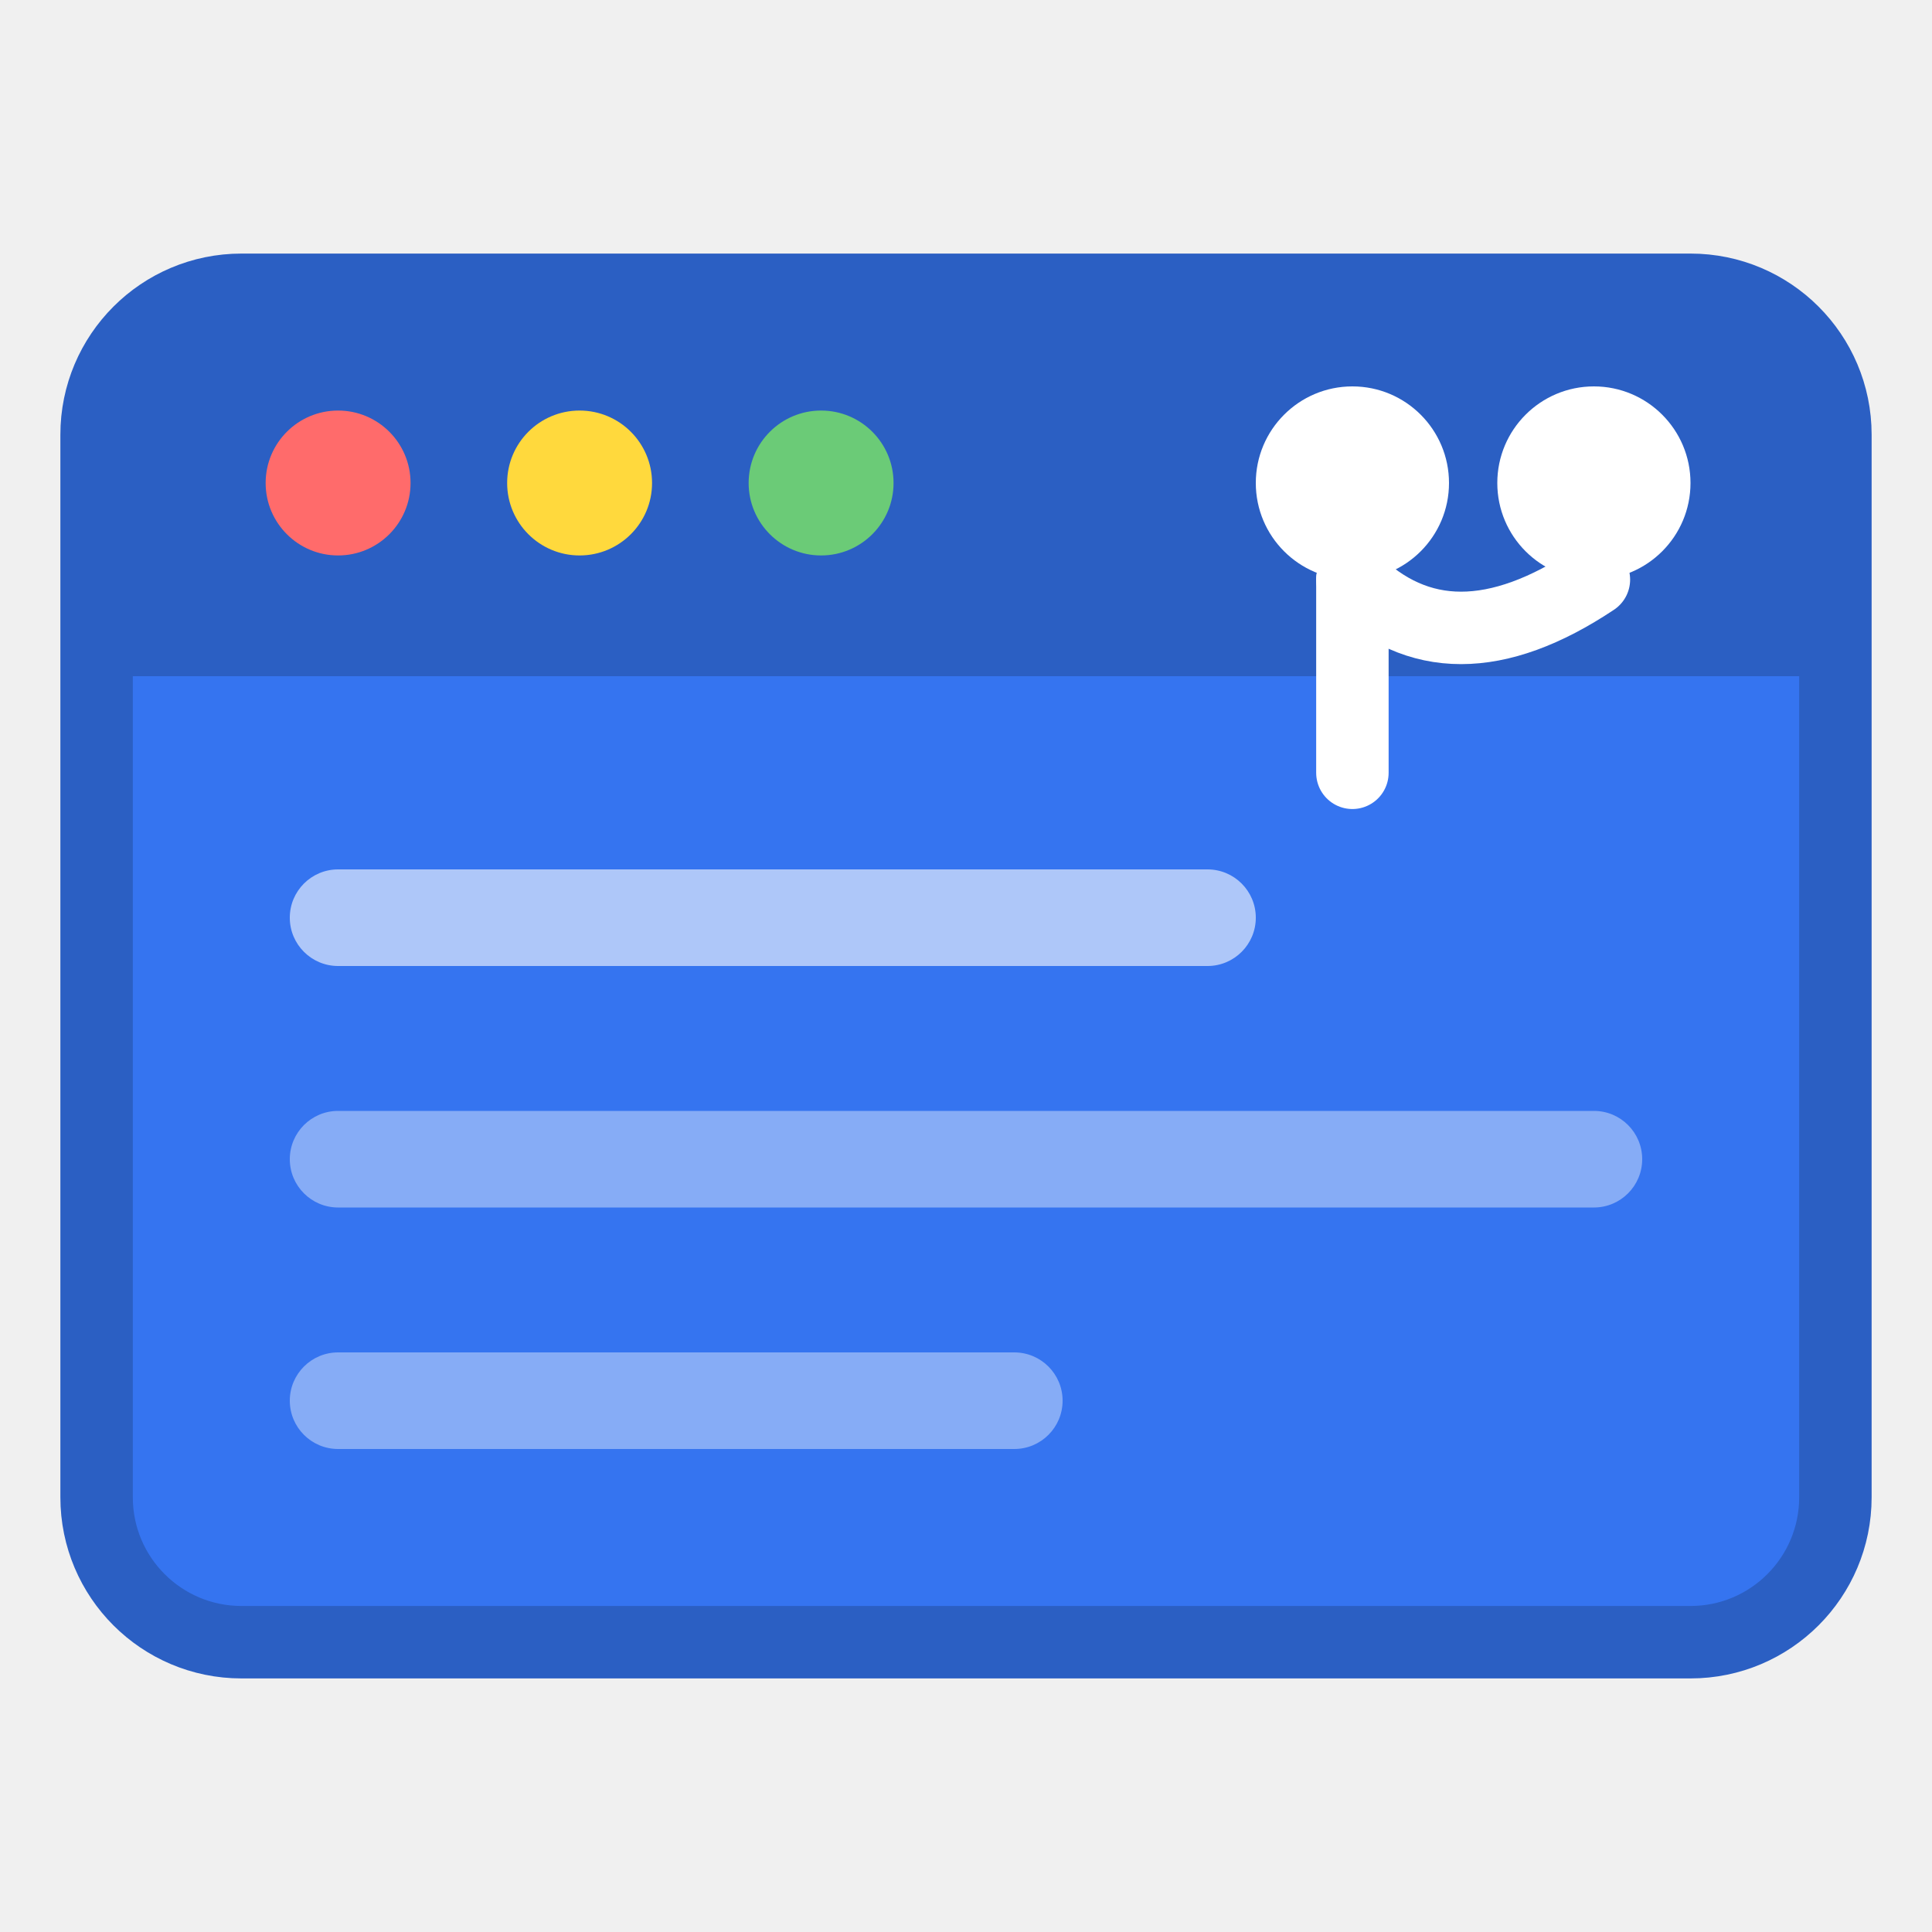
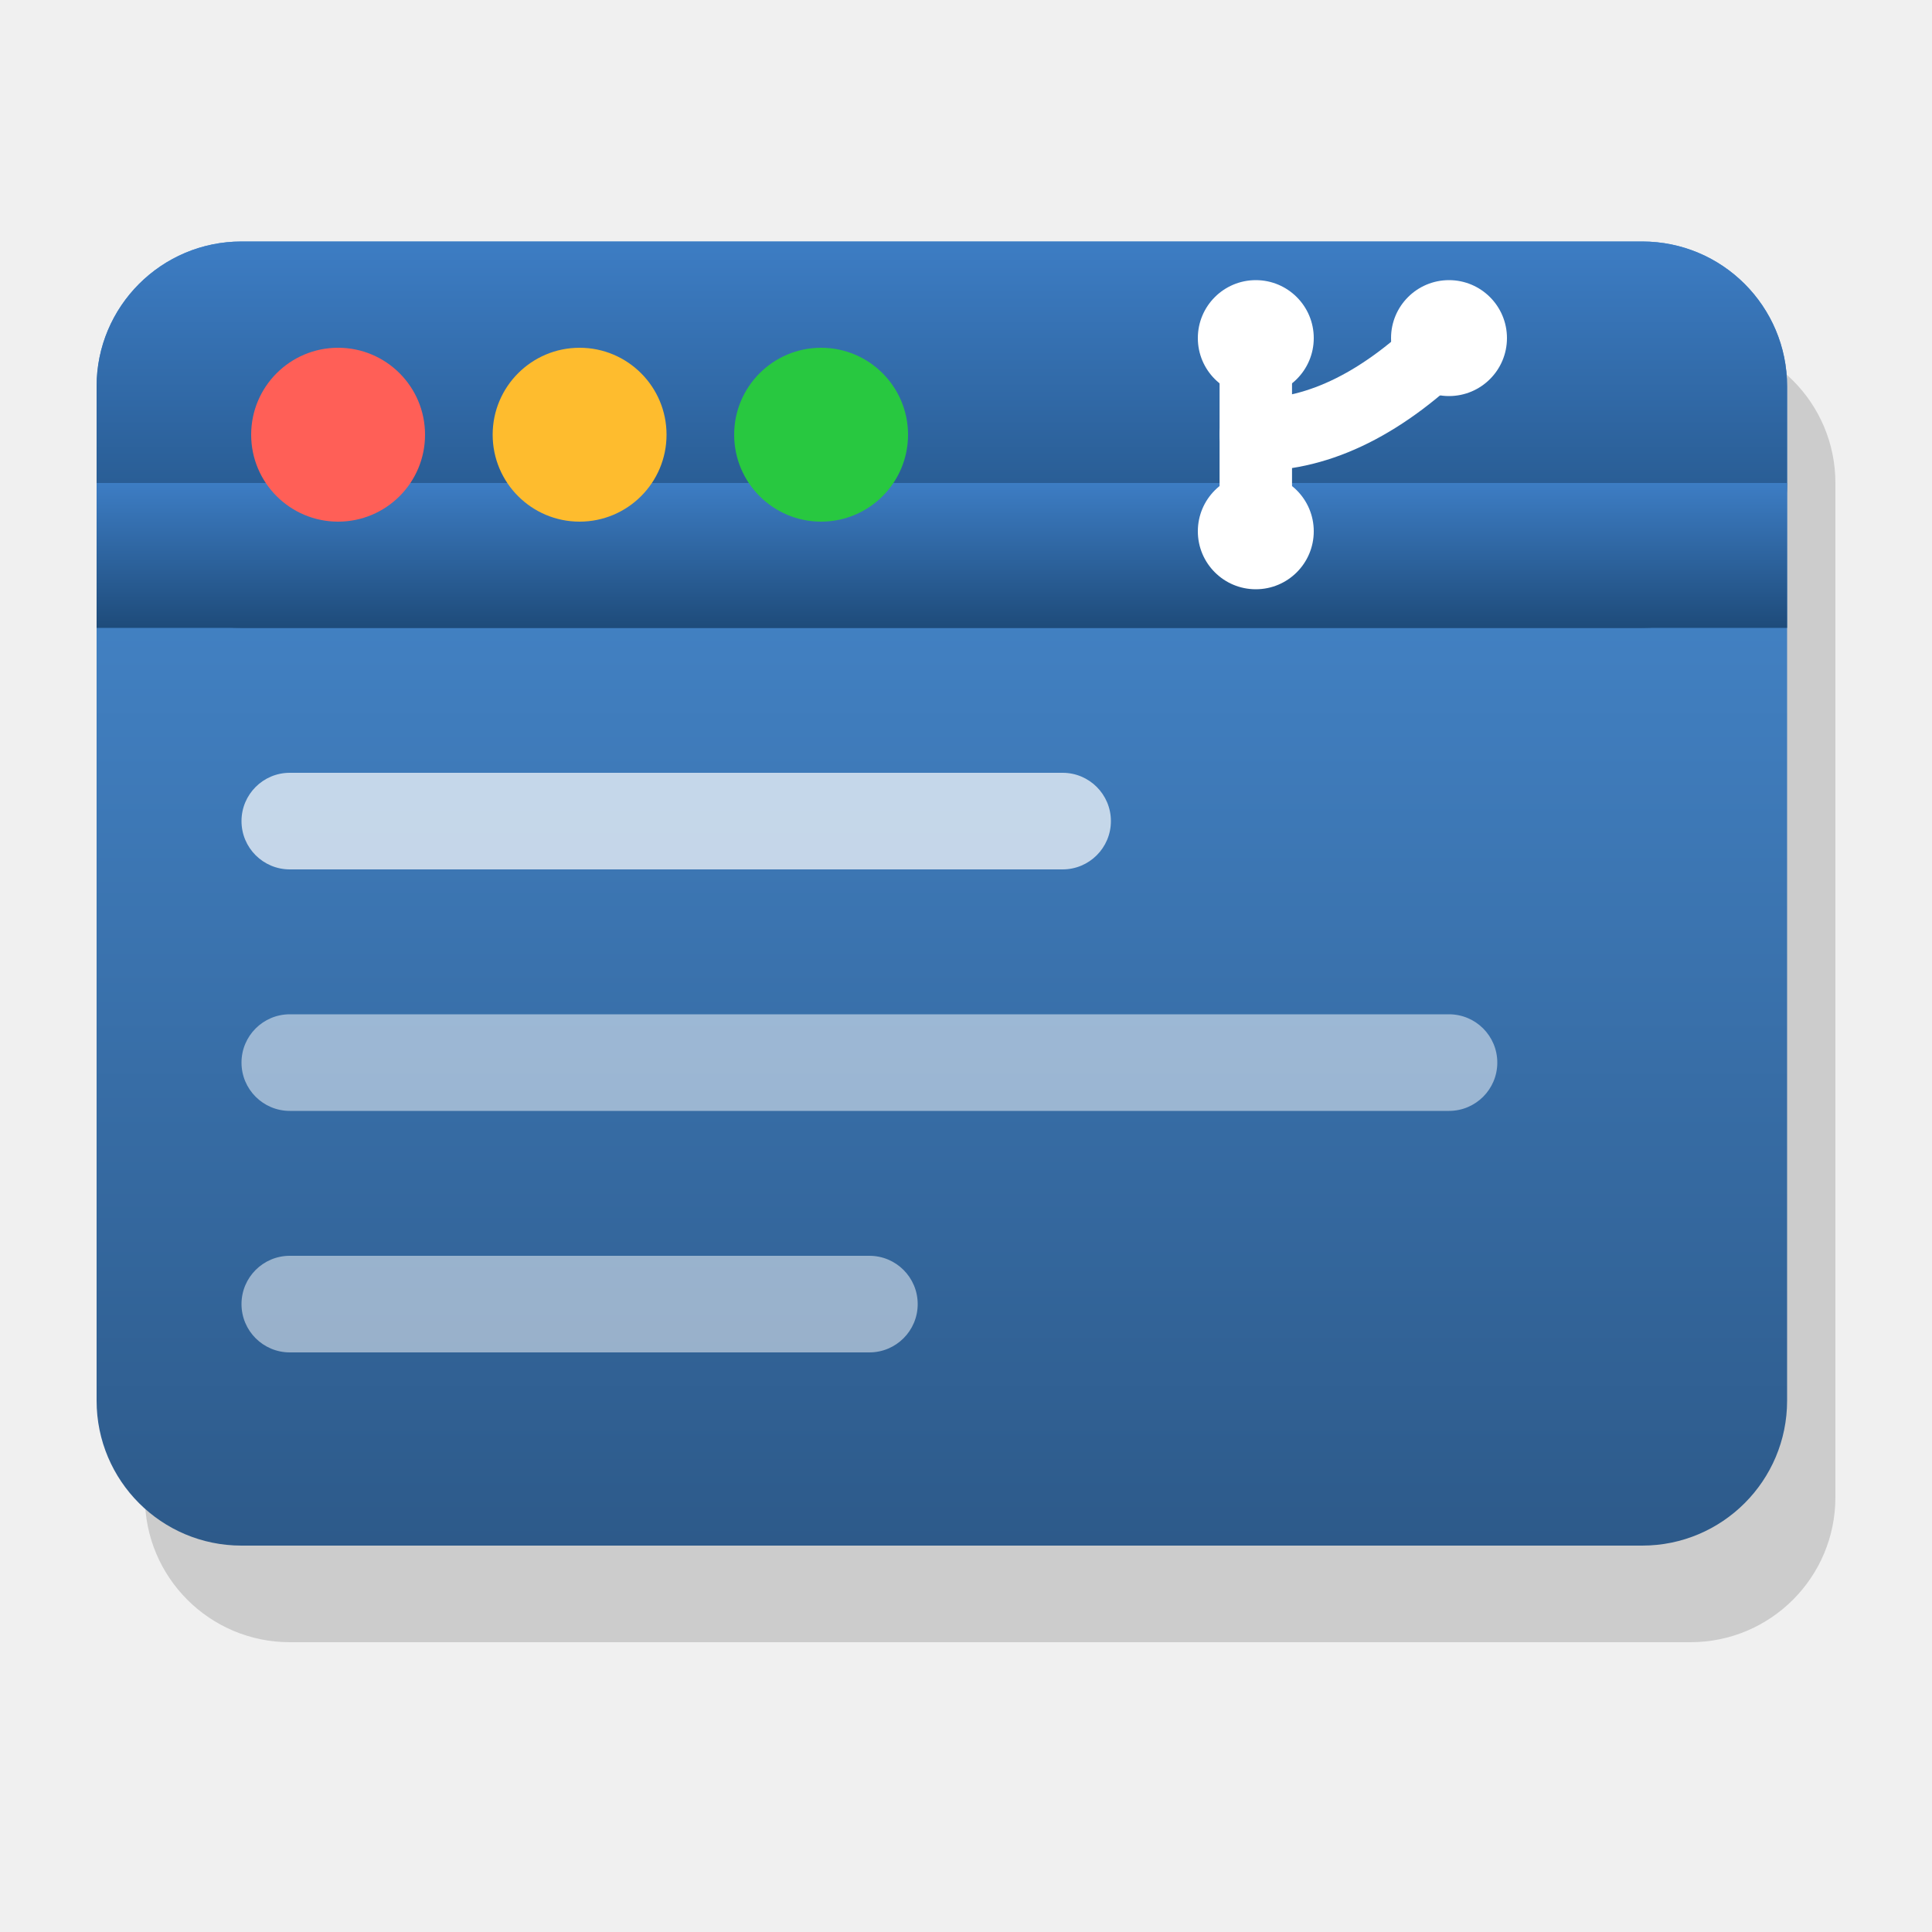
<svg xmlns="http://www.w3.org/2000/svg" width="40" height="40" viewBox="0 0 40 40" fill="none">
-   <rect x="2" y="6" width="36" height="28" rx="3" fill="#3574F0" stroke="#2B5FC3" stroke-width="1.5" />
-   <rect x="2" y="6" width="36" height="8" rx="3" fill="#2B5FC3" />
-   <rect x="2" y="11" width="36" height="3" fill="#2B5FC3" />
-   <circle cx="7" cy="10" r="1.5" fill="#FF6B6B" />
-   <circle cx="12" cy="10" r="1.5" fill="#FFD93D" />
-   <circle cx="17" cy="10" r="1.5" fill="#6BCB77" />
-   <circle cx="28" cy="10" r="2" fill="#FFFFFF" />
-   <line x1="28" y1="12" x2="28" y2="16" stroke="#FFFFFF" stroke-width="1.5" stroke-linecap="round" />
-   <circle cx="33" cy="10" r="2" fill="#FFFFFF" />
-   <path d="M28 12 Q30 14 33 12" stroke="#FFFFFF" stroke-width="1.5" fill="none" stroke-linecap="round" />
-   <rect x="6" y="18" width="20" height="2" rx="1" fill="#FFFFFF" opacity="0.6" />
-   <rect x="6" y="23" width="28" height="2" rx="1" fill="#FFFFFF" opacity="0.4" />
-   <rect x="6" y="28" width="16" height="2" rx="1" fill="#FFFFFF" opacity="0.4" />
+   <defs>
+     <linearGradient id="windowGrad" x1="0%" y1="0%" x2="0%" y2="100%">
+       <stop offset="0%" style="stop-color:#4A90D9" />
+       <stop offset="100%" style="stop-color:#2D5A8A" />
+     </linearGradient>
+     <linearGradient id="titleGrad" x1="0%" y1="0%" x2="0%" y2="100%">
+       <stop offset="0%" style="stop-color:#3D7DC4" />
+       <stop offset="100%" style="stop-color:#1E4B7A" />
+     </linearGradient>
+   </defs>
+   <rect x="3" y="7" width="35" height="27" rx="3" fill="#000000" opacity="0.15" />
+   <rect x="2" y="5" width="35" height="27" rx="3" fill="url(#windowGrad)" />
+   <rect x="2" y="5" width="35" height="8" rx="3" fill="url(#titleGrad)" />
+   <rect x="2" y="10" width="35" height="3" fill="url(#titleGrad)" />
+   <circle cx="7" cy="9" r="1.8" fill="#FF5F57" />
+   <circle cx="12" cy="9" r="1.8" fill="#FEBC2E" />
+   <circle cx="17" cy="9" r="1.8" fill="#28C840" />
+   <g stroke="#FFFFFF" stroke-width="1.5" stroke-linecap="round" fill="none">
+     <line x1="26" y1="7" x2="26" y2="11" />
+     <path d="M26 9 Q28 9 30 7" />
+     <circle cx="26" cy="7" r="1.2" fill="#FFFFFF" stroke="none" />
+     <circle cx="30" cy="7" r="1.2" fill="#FFFFFF" stroke="none" />
+     <circle cx="26" cy="11" r="1.2" fill="#FFFFFF" stroke="none" />
+   </g>
+   <rect x="5" y="16" width="18" height="2" rx="1" fill="#FFFFFF" opacity="0.7" />
+   <rect x="5" y="21" width="26" height="2" rx="1" fill="#FFFFFF" opacity="0.5" />
+   <rect x="5" y="26" width="14" height="2" rx="1" fill="#FFFFFF" opacity="0.5" />
</svg>
